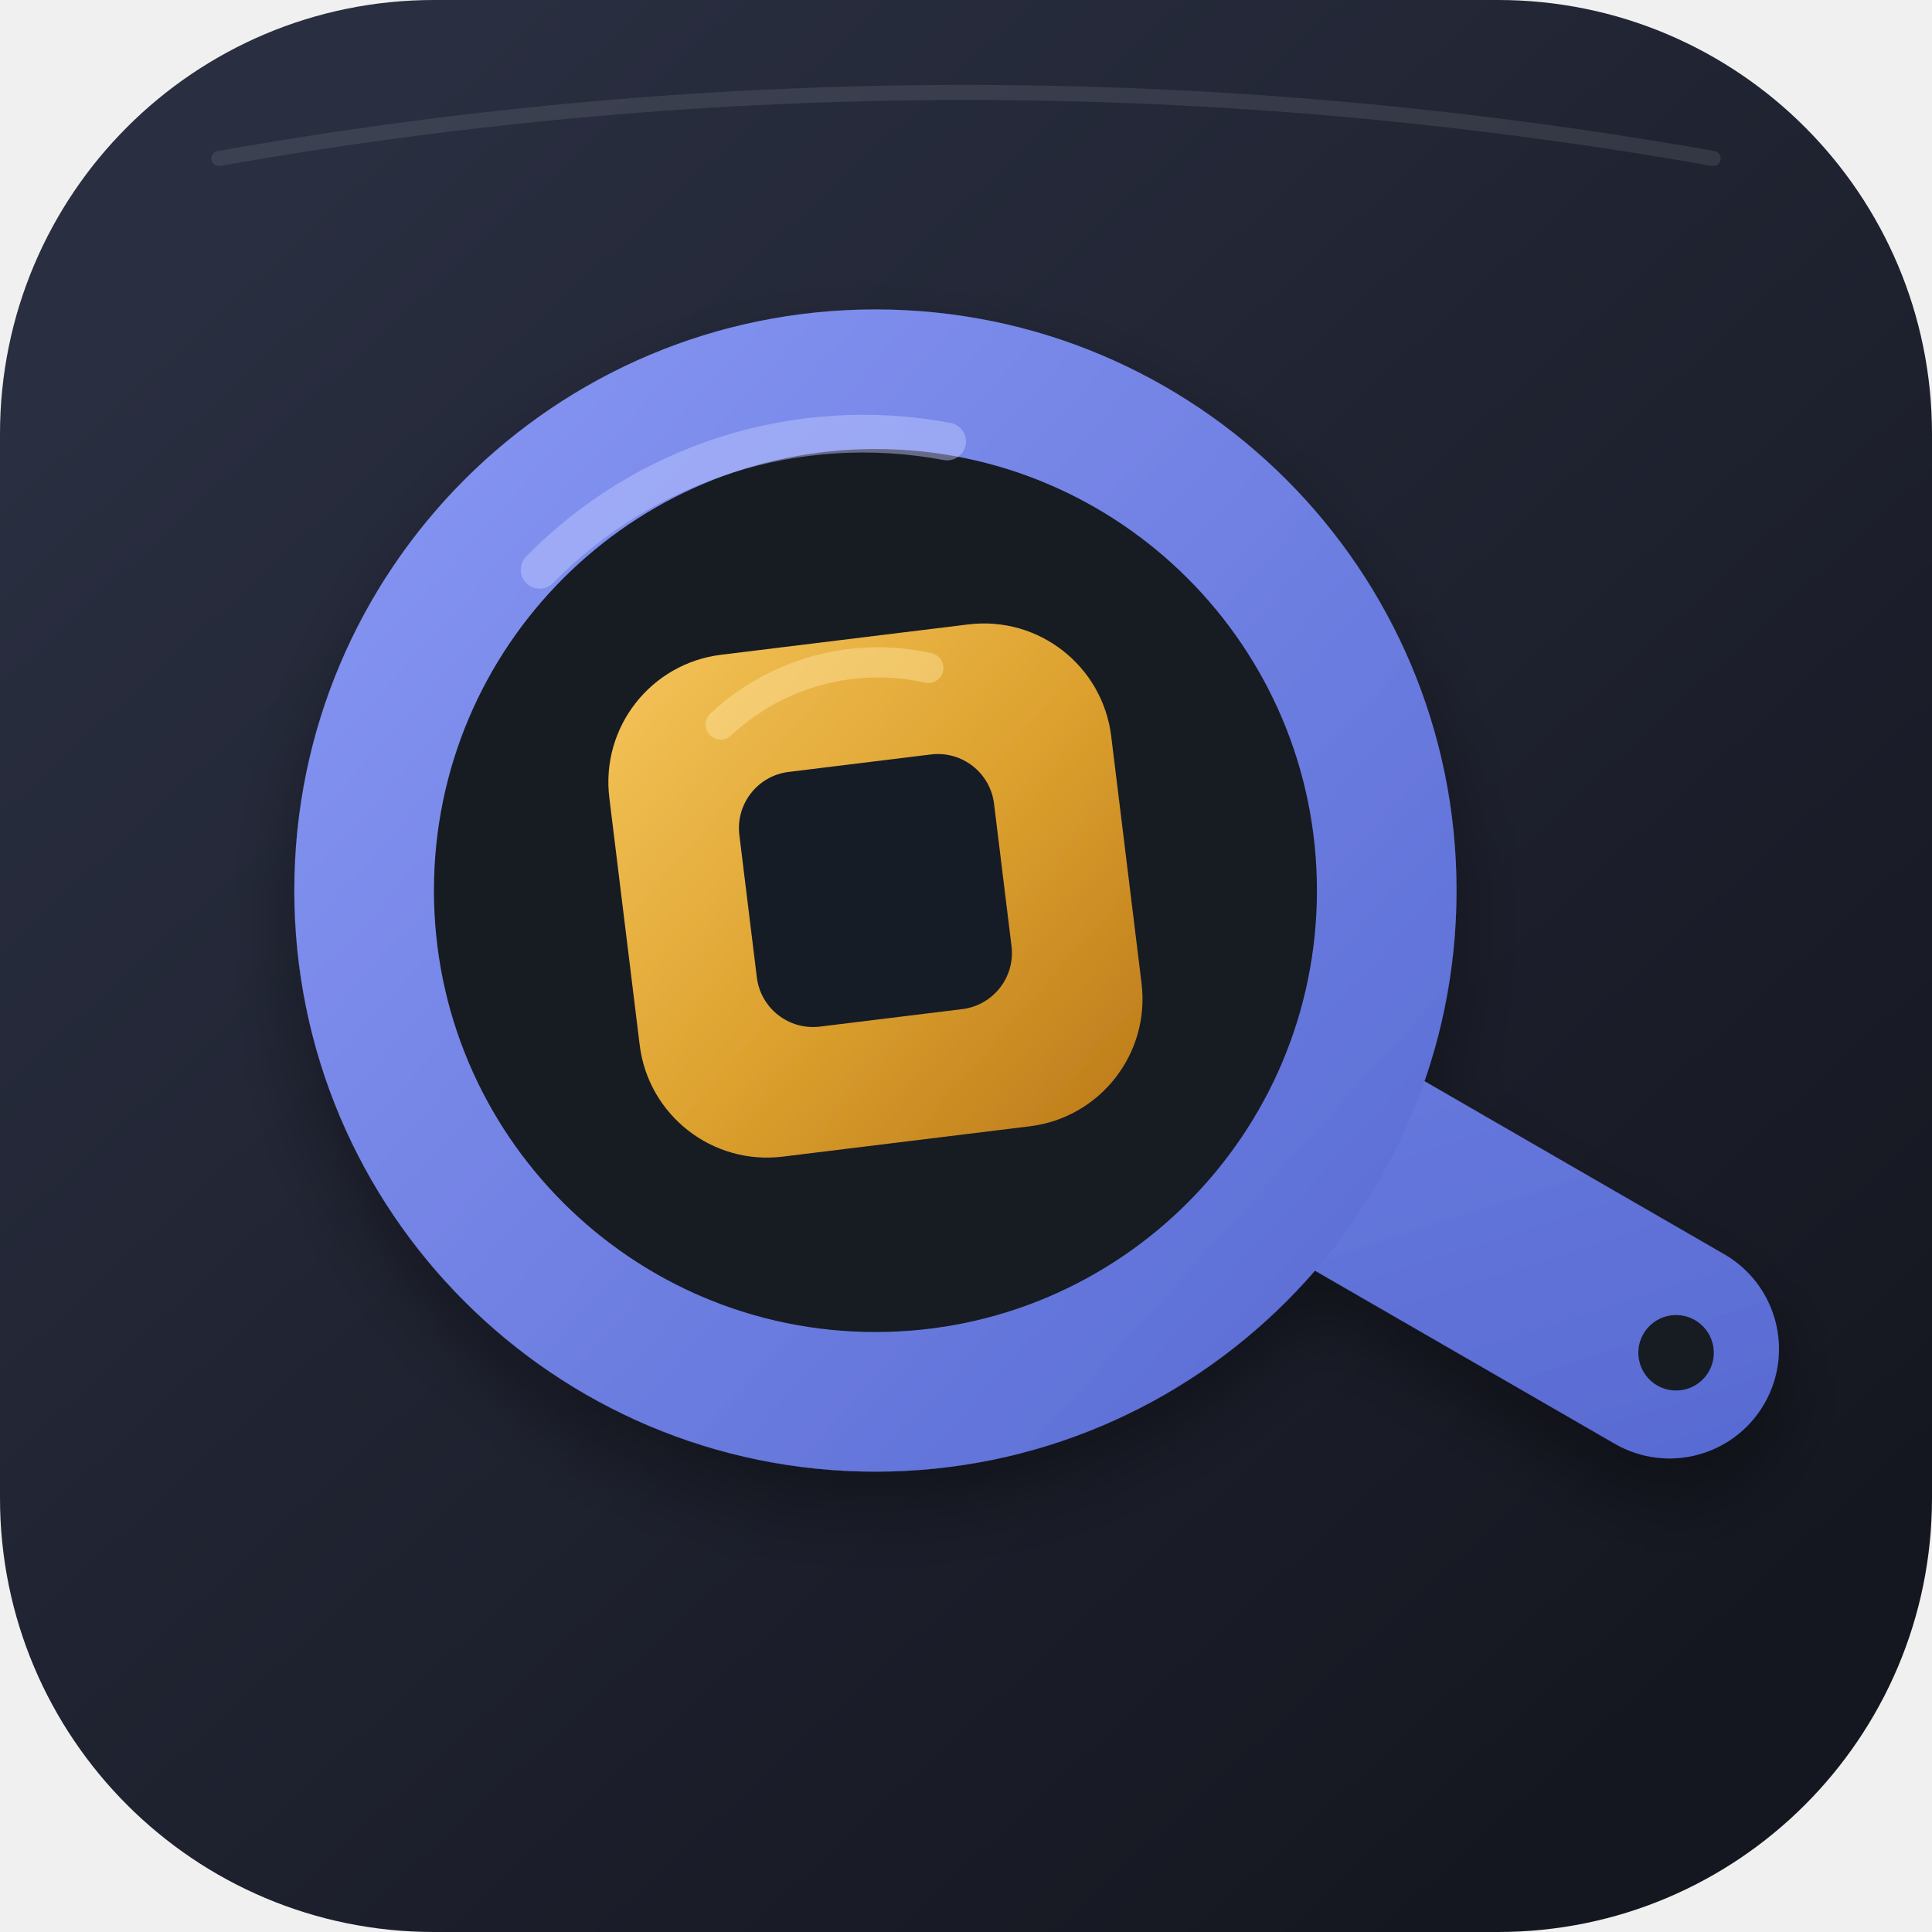
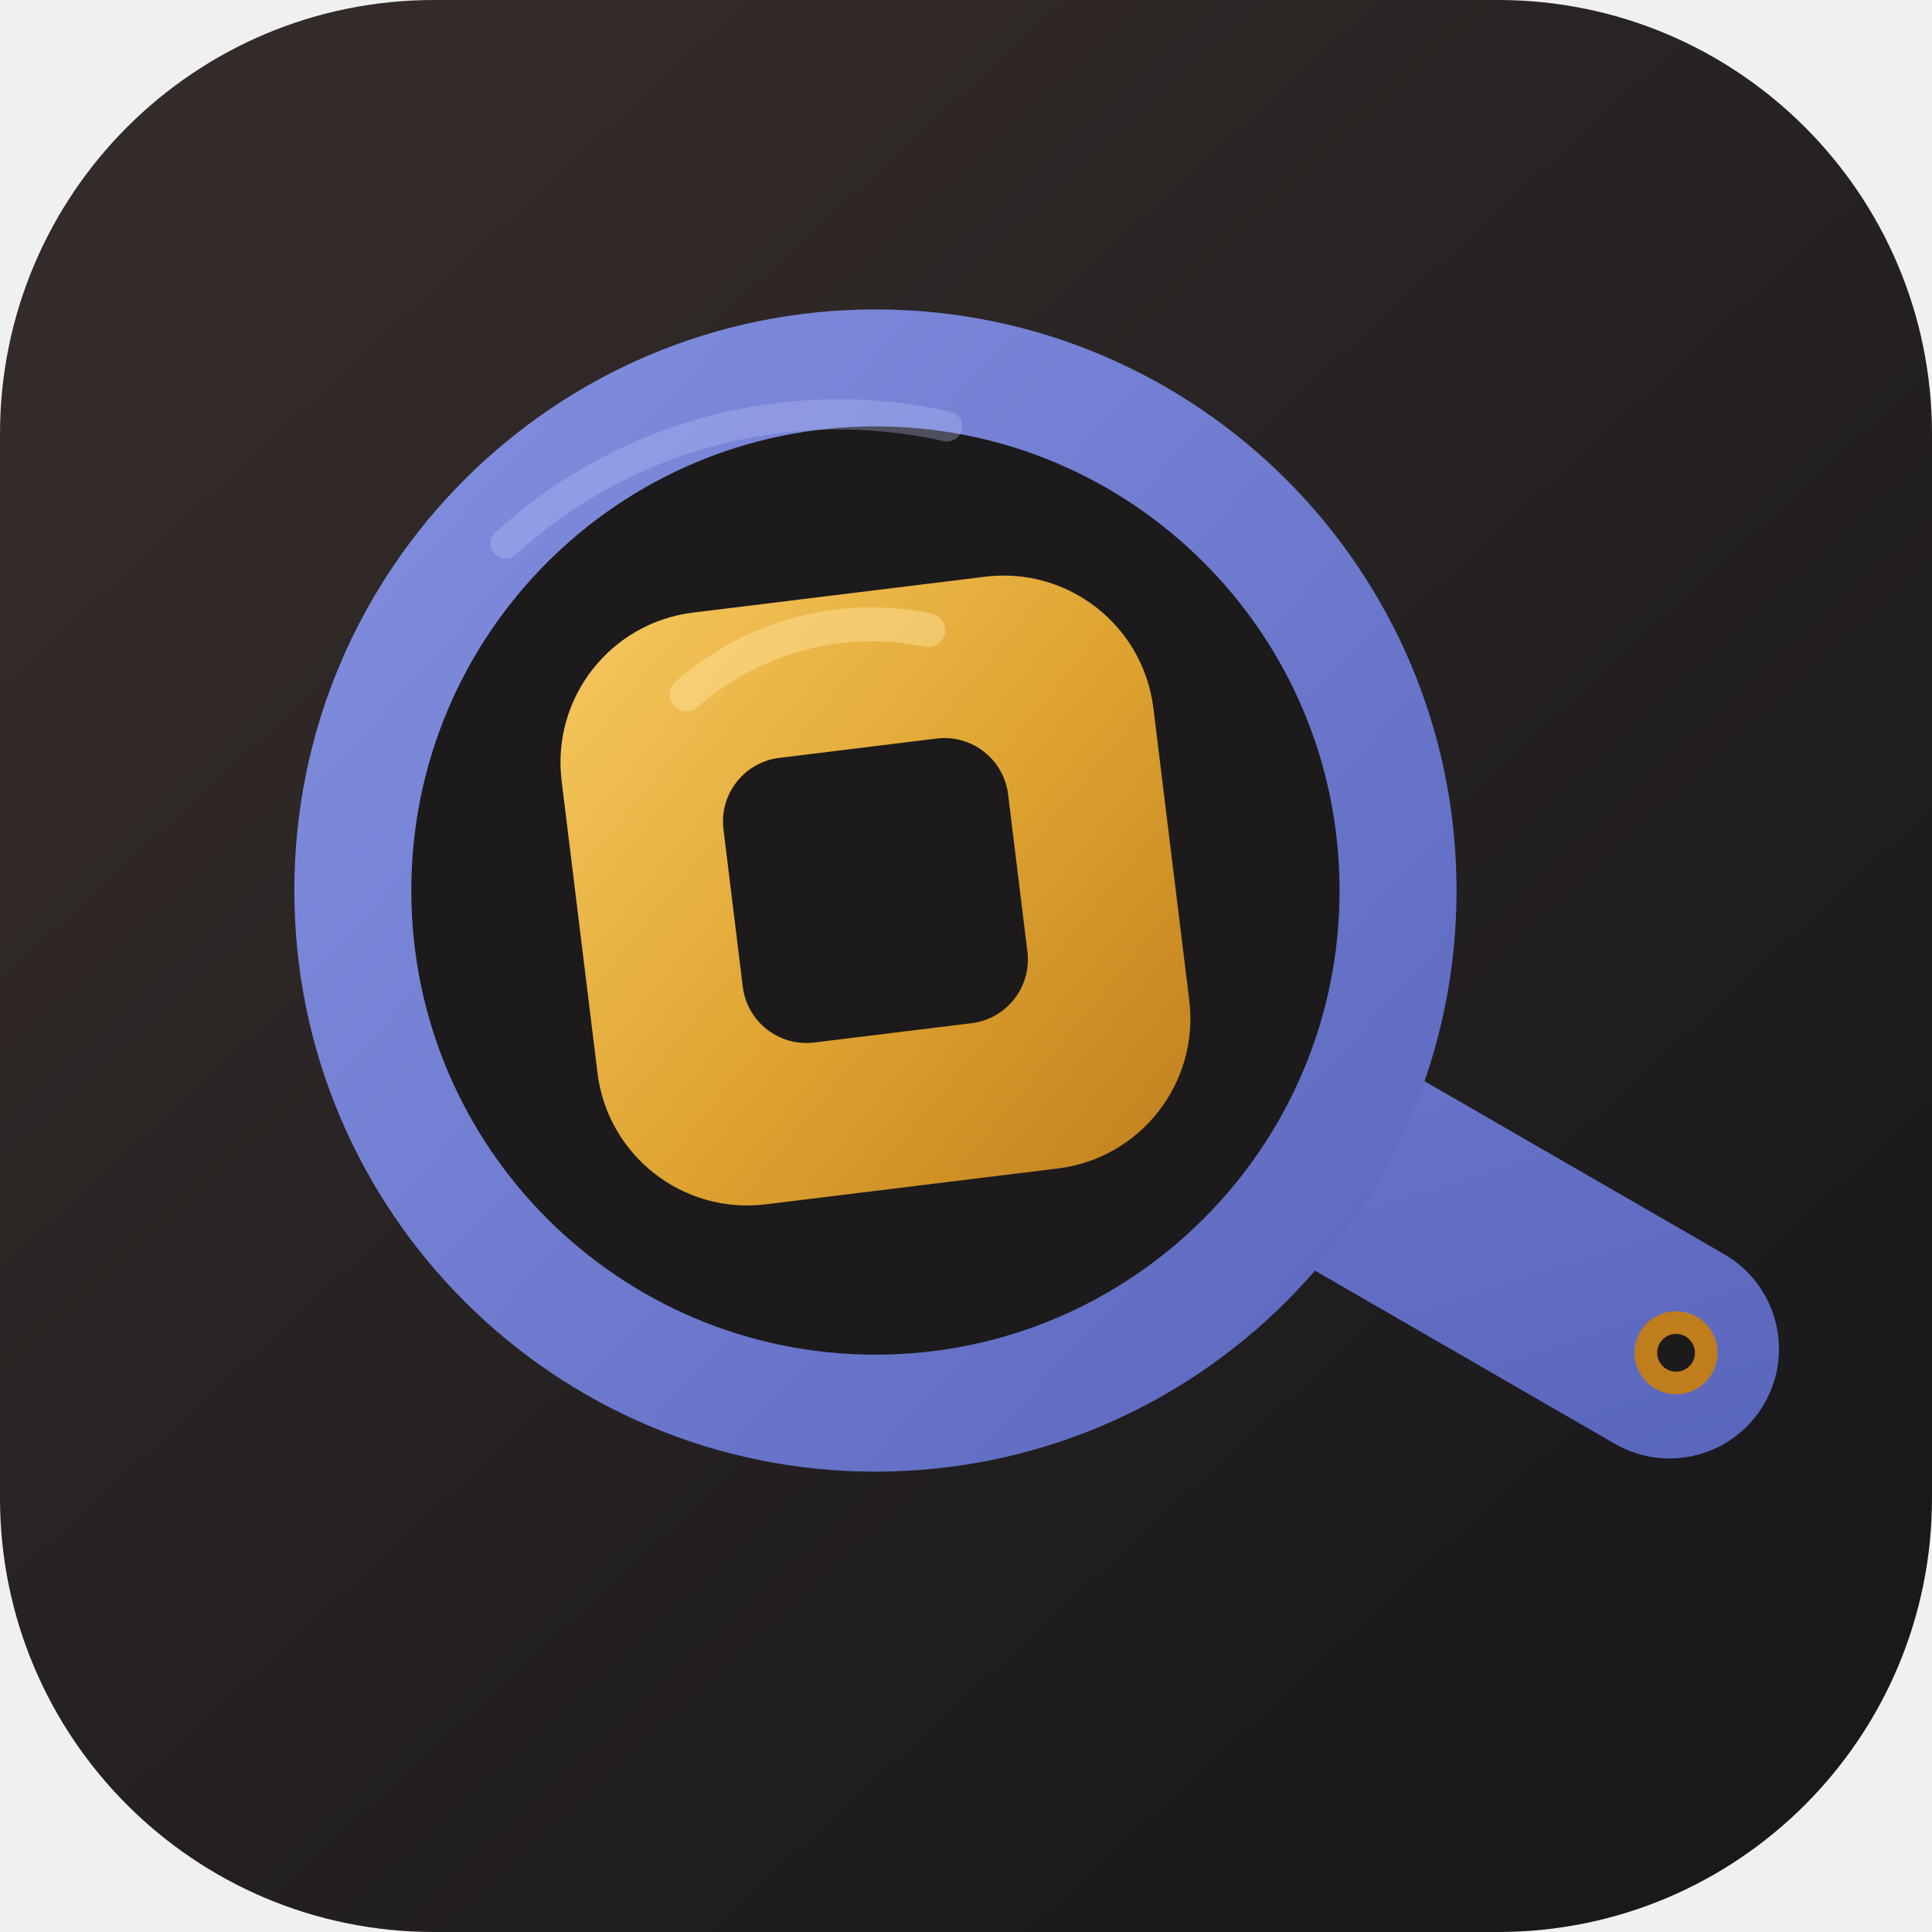
<svg xmlns="http://www.w3.org/2000/svg" width="512" height="512" viewBox="0 0 512 512">
  <defs>
    <linearGradient id="background" x1="72" y1="58" x2="438" y2="456" gradientUnits="userSpaceOnUse">
-       <stop stop-color="#292e40" />
-       <stop offset="1" stop-color="#151720" />
+       <stop stop-color="#332b29" />
+       <stop offset="1" stop-color="#19181b" />
    </linearGradient>
    <linearGradient id="pan" x1="105" y1="89" x2="436" y2="390" gradientUnits="userSpaceOnUse">
-       <stop stop-color="#8796f3" />
-       <stop offset="1" stop-color="#5366cf" />
+       <stop stop-color="#828fe0" />
+       <stop offset="1" stop-color="#5562b9" />
    </linearGradient>
-     <linearGradient id="token" x1="169" y1="161" x2="298" y2="306" gradientUnits="userSpaceOnUse">
-       <stop stop-color="#f5c55b" />
-       <stop offset="0.52" stop-color="#dda22f" />
-       <stop offset="1" stop-color="#bb791a" />
+     <linearGradient id="token" x1="153" y1="149" x2="316" y2="320" gradientUnits="userSpaceOnUse">
+       <stop stop-color="#f7ca61" />
+       <stop offset="0.52" stop-color="#dfa431" />
+       <stop offset="1" stop-color="#bf7d1c" />
    </linearGradient>
-     <filter id="mark-shadow" x="34" y="43" width="465" height="407" filterUnits="userSpaceOnUse">
-       <feDropShadow dx="0" dy="10" stdDeviation="10" flood-color="#05060a" flood-opacity="0.35" />
-     </filter>
  </defs>
  <rect width="512" height="512" rx="115" fill="url(#background)" />
-   <g filter="url(#mark-shadow)">
-     <g transform="rotate(30 232 236)">
-       <rect x="350" y="207" width="154" height="58" rx="29" fill="url(#pan)" />
-       <circle cx="477" cy="236" r="10" fill="#181a24" />
-     </g>
-     <circle cx="232" cy="236" r="154" fill="url(#pan)" />
-     <circle cx="232" cy="236" r="117" fill="#181a24" />
-     <rect x="165" y="169" width="134" height="134" rx="34" fill="url(#token)" transform="rotate(-7 232 236)" />
-     <rect x="198" y="202" width="68" height="68" rx="15" fill="#191b25" transform="rotate(-7 232 236)" />
-     <path d="M143 151a120 120 0 0 1 108-34" fill="none" stroke="#c3caff" stroke-width="10" stroke-linecap="round" opacity="0.46" />
-     <path d="M191 192a61 61 0 0 1 55-15" fill="none" stroke="#ffe4a0" stroke-width="8" stroke-linecap="round" opacity="0.45" />
+   <g transform="rotate(30 232 236)">
+     <rect x="350" y="207" width="154" height="58" rx="29" fill="url(#pan)" />
+     <circle cx="477" cy="236" r="11" fill="url(#token)" />
+     <circle cx="477" cy="236" r="5" fill="#1c1a1b" />
  </g>
-   <path d="M58 42q198-35 396 0" fill="none" stroke="#fff" stroke-width="4" stroke-linecap="round" opacity="0.09" />
+   <circle cx="232" cy="236" r="154" fill="url(#pan)" />
+   <circle cx="232" cy="236" r="123" fill="#1c1a1b" />
+   <rect x="153" y="157" width="158" height="158" rx="40" fill="url(#token)" transform="rotate(-7 232 236)" />
+   <rect x="194" y="198" width="76" height="76" rx="17" fill="#1c1a1b" transform="rotate(-7 232 236)" />
+   <path d="M134 144a131 131 0 0 1 117-31" fill="none" stroke="#bcc4f6" stroke-width="8" stroke-linecap="round" opacity="0.31" />
+   <path d="M182 184a74 74 0 0 1 64-17" fill="none" stroke="#ffe4a0" stroke-width="9" stroke-linecap="round" opacity="0.45" />
</svg>
